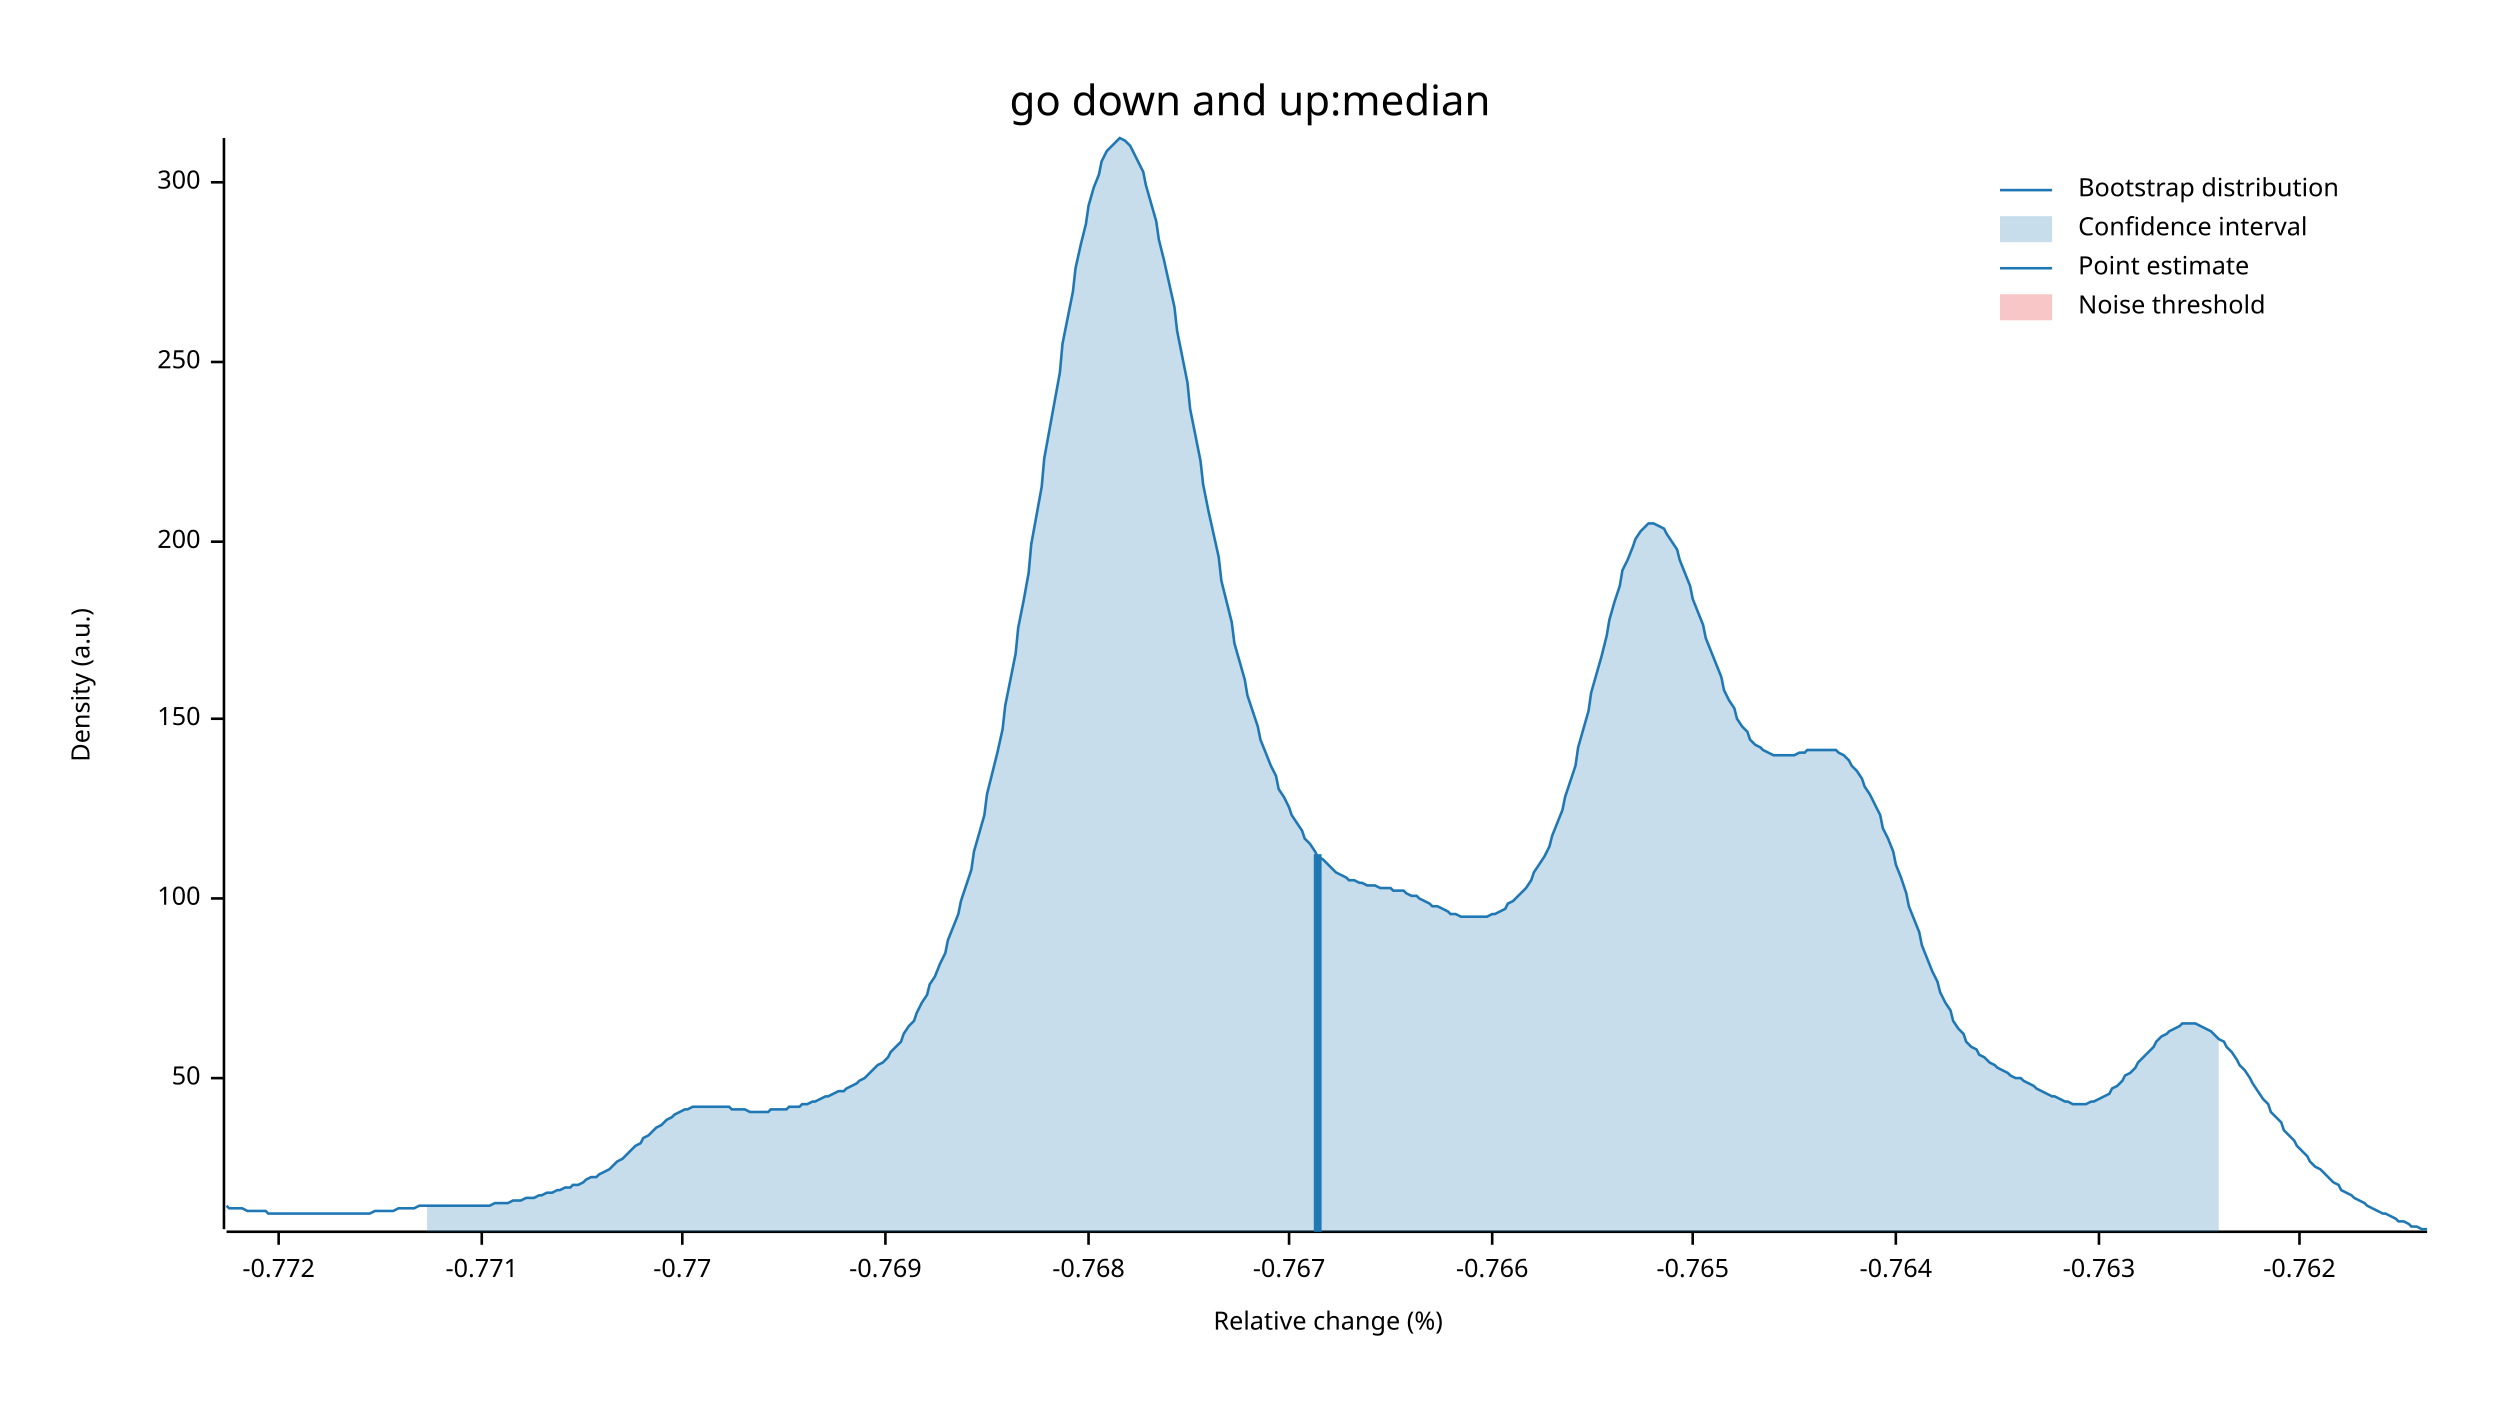
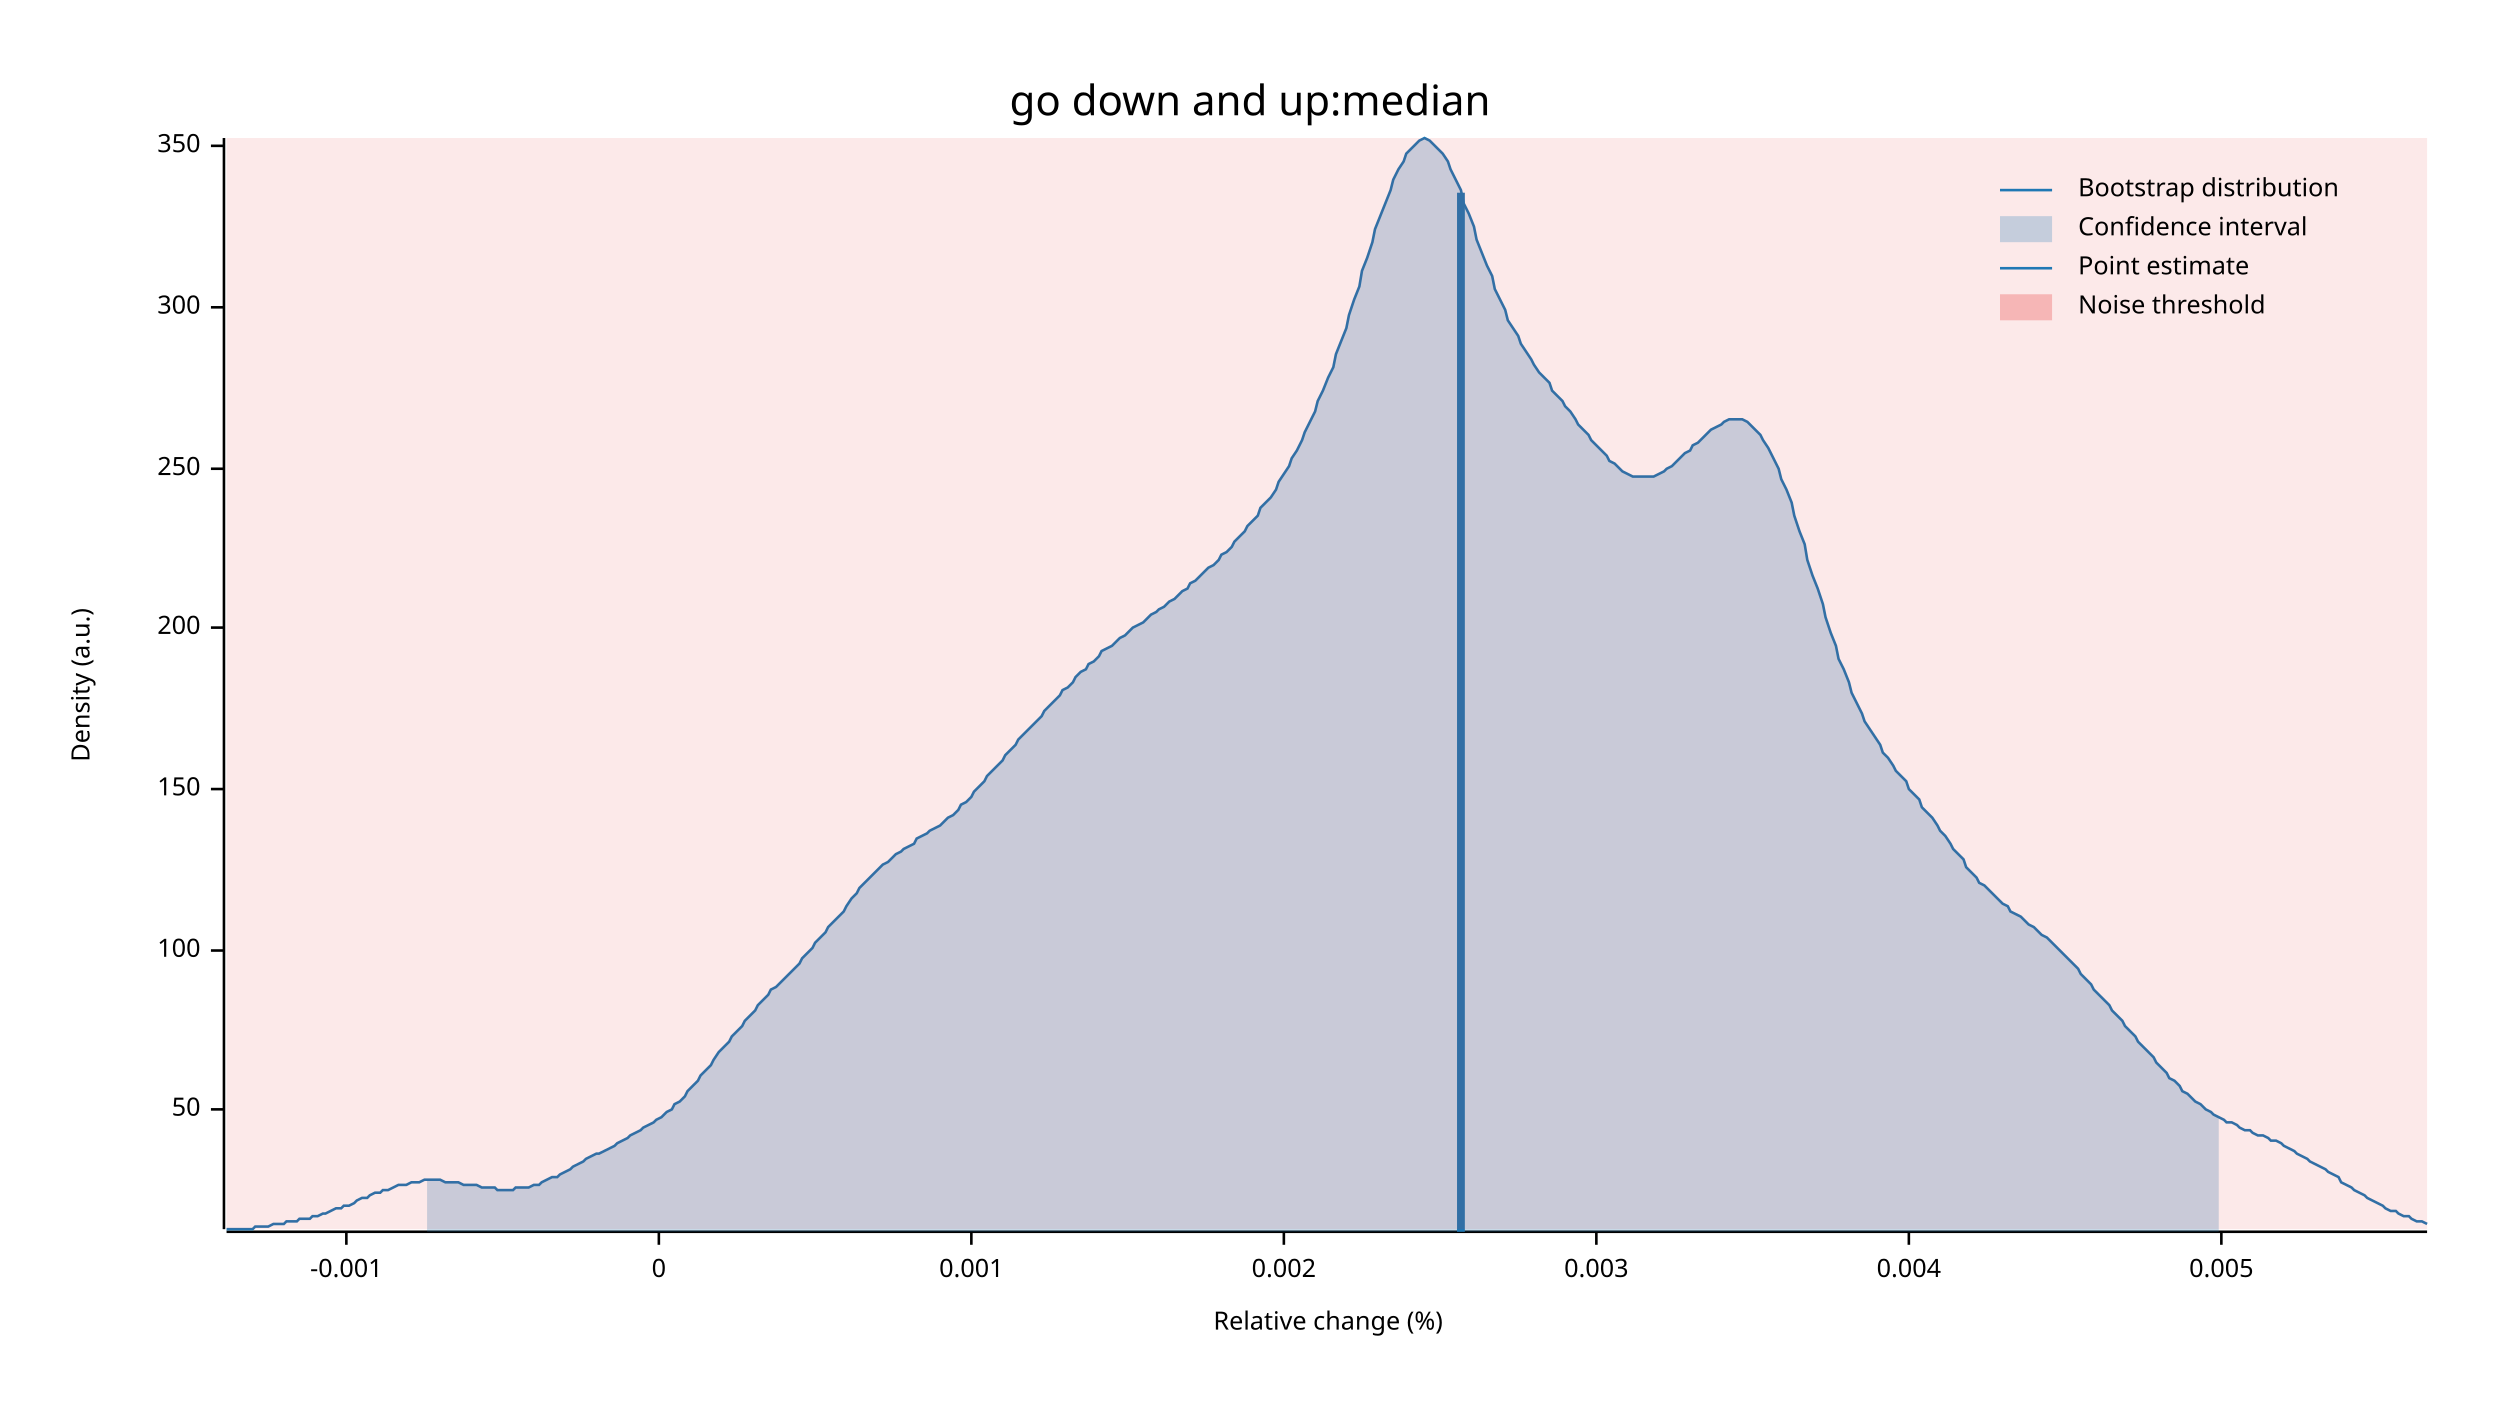
<svg xmlns="http://www.w3.org/2000/svg" width="960" height="540" viewBox="0 0 960 540">
  <text x="480" y="32" dy="0.76em" text-anchor="middle" font-family="sans-serif" font-size="16.129" opacity="1" fill="#000000">
go down and up:median
</text>
  <text x="27" y="263" dy="0.76em" text-anchor="middle" font-family="sans-serif" font-size="9.677" opacity="1" fill="#000000" transform="rotate(270, 27, 263)">
Density (a.u.)
</text>
  <text x="510" y="513" dy="-0.5ex" text-anchor="middle" font-family="sans-serif" font-size="9.677" opacity="1" fill="#000000">
Relative change (%)
</text>
  <polyline fill="none" opacity="1" stroke="#000000" stroke-width="1" points="86,53 86,472 " />
-   <text x="77" y="414" dy="0.5ex" text-anchor="end" font-family="sans-serif" font-size="9.677" opacity="1" fill="#000000">
+   <text x="77" y="426" dy="0.5ex" text-anchor="end" font-family="sans-serif" font-size="9.677" opacity="1" fill="#000000">
50
</text>
-   <polyline fill="none" opacity="1" stroke="#000000" stroke-width="1" points="81,414 86,414 " />
-   <text x="77" y="345" dy="0.5ex" text-anchor="end" font-family="sans-serif" font-size="9.677" opacity="1" fill="#000000">
+   <polyline fill="none" opacity="1" stroke="#000000" stroke-width="1" points="81,426 86,426 " />
+   <text x="77" y="365" dy="0.5ex" text-anchor="end" font-family="sans-serif" font-size="9.677" opacity="1" fill="#000000">
100
</text>
-   <polyline fill="none" opacity="1" stroke="#000000" stroke-width="1" points="81,345 86,345 " />
-   <text x="77" y="276" dy="0.5ex" text-anchor="end" font-family="sans-serif" font-size="9.677" opacity="1" fill="#000000">
+   <polyline fill="none" opacity="1" stroke="#000000" stroke-width="1" points="81,365 86,365 " />
+   <text x="77" y="303" dy="0.5ex" text-anchor="end" font-family="sans-serif" font-size="9.677" opacity="1" fill="#000000">
150
</text>
-   <polyline fill="none" opacity="1" stroke="#000000" stroke-width="1" points="81,276 86,276 " />
-   <text x="77" y="208" dy="0.5ex" text-anchor="end" font-family="sans-serif" font-size="9.677" opacity="1" fill="#000000">
+   <polyline fill="none" opacity="1" stroke="#000000" stroke-width="1" points="81,303 86,303 " />
+   <text x="77" y="241" dy="0.5ex" text-anchor="end" font-family="sans-serif" font-size="9.677" opacity="1" fill="#000000">
200
</text>
-   <polyline fill="none" opacity="1" stroke="#000000" stroke-width="1" points="81,208 86,208 " />
-   <text x="77" y="139" dy="0.5ex" text-anchor="end" font-family="sans-serif" font-size="9.677" opacity="1" fill="#000000">
+   <polyline fill="none" opacity="1" stroke="#000000" stroke-width="1" points="81,241 86,241 " />
+   <text x="77" y="180" dy="0.5ex" text-anchor="end" font-family="sans-serif" font-size="9.677" opacity="1" fill="#000000">
250
</text>
-   <polyline fill="none" opacity="1" stroke="#000000" stroke-width="1" points="81,139 86,139 " />
-   <text x="77" y="70" dy="0.5ex" text-anchor="end" font-family="sans-serif" font-size="9.677" opacity="1" fill="#000000">
+   <polyline fill="none" opacity="1" stroke="#000000" stroke-width="1" points="81,180 86,180 " />
+   <text x="77" y="118" dy="0.5ex" text-anchor="end" font-family="sans-serif" font-size="9.677" opacity="1" fill="#000000">
300
</text>
-   <polyline fill="none" opacity="1" stroke="#000000" stroke-width="1" points="81,70 86,70 " />
+   <polyline fill="none" opacity="1" stroke="#000000" stroke-width="1" points="81,118 86,118 " />
+   <text x="77" y="56" dy="0.5ex" text-anchor="end" font-family="sans-serif" font-size="9.677" opacity="1" fill="#000000">
+ 350
+ </text>
+   <polyline fill="none" opacity="1" stroke="#000000" stroke-width="1" points="81,56 86,56 " />
  <polyline fill="none" opacity="1" stroke="#000000" stroke-width="1" points="87,473 932,473 " />
-   <text x="107" y="483" dy="0.76em" text-anchor="middle" font-family="sans-serif" font-size="9.677" opacity="1" fill="#000000">
- -0.772
+   <text x="133" y="483" dy="0.76em" text-anchor="middle" font-family="sans-serif" font-size="9.677" opacity="1" fill="#000000">
+ -0.001
</text>
-   <polyline fill="none" opacity="1" stroke="#000000" stroke-width="1" points="107,473 107,478 " />
-   <text x="185" y="483" dy="0.76em" text-anchor="middle" font-family="sans-serif" font-size="9.677" opacity="1" fill="#000000">
- -0.771
+   <polyline fill="none" opacity="1" stroke="#000000" stroke-width="1" points="133,473 133,478 " />
+   <text x="253" y="483" dy="0.76em" text-anchor="middle" font-family="sans-serif" font-size="9.677" opacity="1" fill="#000000">
+ 0
</text>
-   <polyline fill="none" opacity="1" stroke="#000000" stroke-width="1" points="185,473 185,478 " />
-   <text x="262" y="483" dy="0.76em" text-anchor="middle" font-family="sans-serif" font-size="9.677" opacity="1" fill="#000000">
- -0.77
+   <polyline fill="none" opacity="1" stroke="#000000" stroke-width="1" points="253,473 253,478 " />
+   <text x="373" y="483" dy="0.76em" text-anchor="middle" font-family="sans-serif" font-size="9.677" opacity="1" fill="#000000">
+ 0.001
</text>
-   <polyline fill="none" opacity="1" stroke="#000000" stroke-width="1" points="262,473 262,478 " />
-   <text x="340" y="483" dy="0.76em" text-anchor="middle" font-family="sans-serif" font-size="9.677" opacity="1" fill="#000000">
- -0.769
+   <polyline fill="none" opacity="1" stroke="#000000" stroke-width="1" points="373,473 373,478 " />
+   <text x="493" y="483" dy="0.76em" text-anchor="middle" font-family="sans-serif" font-size="9.677" opacity="1" fill="#000000">
+ 0.002
</text>
-   <polyline fill="none" opacity="1" stroke="#000000" stroke-width="1" points="340,473 340,478 " />
-   <text x="418" y="483" dy="0.76em" text-anchor="middle" font-family="sans-serif" font-size="9.677" opacity="1" fill="#000000">
- -0.768
+   <polyline fill="none" opacity="1" stroke="#000000" stroke-width="1" points="493,473 493,478 " />
+   <text x="613" y="483" dy="0.76em" text-anchor="middle" font-family="sans-serif" font-size="9.677" opacity="1" fill="#000000">
+ 0.003
</text>
-   <polyline fill="none" opacity="1" stroke="#000000" stroke-width="1" points="418,473 418,478 " />
-   <text x="495" y="483" dy="0.76em" text-anchor="middle" font-family="sans-serif" font-size="9.677" opacity="1" fill="#000000">
- -0.767
+   <polyline fill="none" opacity="1" stroke="#000000" stroke-width="1" points="613,473 613,478 " />
+   <text x="733" y="483" dy="0.76em" text-anchor="middle" font-family="sans-serif" font-size="9.677" opacity="1" fill="#000000">
+ 0.004
</text>
-   <polyline fill="none" opacity="1" stroke="#000000" stroke-width="1" points="495,473 495,478 " />
-   <text x="573" y="483" dy="0.76em" text-anchor="middle" font-family="sans-serif" font-size="9.677" opacity="1" fill="#000000">
- -0.766
+   <polyline fill="none" opacity="1" stroke="#000000" stroke-width="1" points="733,473 733,478 " />
+   <text x="853" y="483" dy="0.76em" text-anchor="middle" font-family="sans-serif" font-size="9.677" opacity="1" fill="#000000">
+ 0.005
</text>
-   <polyline fill="none" opacity="1" stroke="#000000" stroke-width="1" points="573,473 573,478 " />
-   <text x="650" y="483" dy="0.76em" text-anchor="middle" font-family="sans-serif" font-size="9.677" opacity="1" fill="#000000">
- -0.765
- </text>
-   <polyline fill="none" opacity="1" stroke="#000000" stroke-width="1" points="650,473 650,478 " />
-   <text x="728" y="483" dy="0.76em" text-anchor="middle" font-family="sans-serif" font-size="9.677" opacity="1" fill="#000000">
- -0.764
- </text>
-   <polyline fill="none" opacity="1" stroke="#000000" stroke-width="1" points="728,473 728,478 " />
-   <text x="806" y="483" dy="0.76em" text-anchor="middle" font-family="sans-serif" font-size="9.677" opacity="1" fill="#000000">
- -0.763
- </text>
-   <polyline fill="none" opacity="1" stroke="#000000" stroke-width="1" points="806,473 806,478 " />
-   <text x="883" y="483" dy="0.76em" text-anchor="middle" font-family="sans-serif" font-size="9.677" opacity="1" fill="#000000">
- -0.762
- </text>
-   <polyline fill="none" opacity="1" stroke="#000000" stroke-width="1" points="883,473 883,478 " />
-   <polyline fill="none" opacity="1" stroke="#1F78B4" stroke-width="1" points="87,463 88,464 90,464 92,464 93,464 95,465 97,465 98,465 100,465 102,465 103,466 105,466 107,466 109,466 110,466 112,466 114,466 115,466 117,466 119,466 120,466 122,466 124,466 125,466 127,466 129,466 131,466 132,466 134,466 136,466 137,466 139,466 141,466 142,466 144,465 146,465 147,465 149,465 151,465 153,464 154,464 156,464 158,464 159,464 161,463 163,463 164,463 166,463 168,463 169,463 171,463 173,463 175,463 176,463 178,463 180,463 181,463 183,463 185,463 186,463 188,463 190,462 191,462 193,462 195,462 197,461 198,461 200,461 202,460 203,460 205,460 207,459 208,459 210,458 212,458 214,457 215,457 217,456 219,456 220,455 222,455 224,454 225,453 227,452 229,452 230,451 232,450 234,449 236,447 237,446 239,445 241,443 242,442 244,440 246,439 247,437 249,436 251,434 252,433 254,432 256,430 258,429 259,428 261,427 263,426 264,426 266,425 268,425 269,425 271,425 273,425 274,425 276,425 278,425 280,425 281,426 283,426 285,426 286,426 288,427 290,427 291,427 293,427 295,427 296,426 298,426 300,426 302,426 303,425 305,425 307,425 308,424 310,424 312,423 313,423 315,422 317,421 318,421 320,420 322,419 324,419 325,418 327,417 329,416 330,415 332,414 334,412 335,411 337,409 339,408 341,406 342,404 344,402 346,400 347,397 349,394 351,392 352,389 354,385 356,382 357,378 359,375 361,370 363,366 364,361 366,356 368,351 369,346 371,340 373,334 374,327 376,320 378,313 379,305 381,297 383,289 385,280 386,271 388,261 390,251 391,241 393,231 395,220 396,209 398,198 400,187 401,176 403,165 405,154 407,143 408,132 410,122 412,112 413,103 415,94 417,86 418,79 420,72 422,67 423,62 425,58 427,56 429,54 430,53 432,54 434,56 435,58 437,62 439,66 440,71 442,78 444,85 445,92 447,100 449,109 451,118 452,127 454,137 456,147 457,157 459,167 461,177 462,186 464,196 466,205 468,214 469,223 471,231 473,239 474,247 476,254 478,261 479,267 481,273 483,279 484,284 486,289 488,294 490,298 491,303 493,306 495,310 496,313 498,316 500,319 501,322 503,324 505,327 506,329 508,330 510,332 512,334 513,335 515,336 517,337 518,338 520,338 522,339 523,339 525,340 527,340 528,340 530,341 532,341 534,341 535,342 537,342 539,342 540,343 542,344 544,344 545,345 547,346 549,347 550,348 552,348 554,349 556,350 557,351 559,351 561,352 562,352 564,352 566,352 567,352 569,352 571,352 573,351 574,351 576,350 578,349 579,347 581,346 583,344 584,343 586,341 588,338 589,335 591,332 593,329 595,325 596,321 598,316 600,311 601,306 603,300 605,294 606,287 608,280 610,273 611,266 613,259 615,252 617,244 618,238 620,231 622,225 623,219 625,215 627,210 628,207 630,204 632,202 633,201 635,201 637,202 639,203 640,205 642,208 644,211 645,215 647,220 649,225 650,230 652,235 654,240 655,245 657,250 659,255 661,260 662,265 664,269 666,272 667,276 669,279 671,281 672,284 674,286 676,287 677,288 679,289 681,290 683,290 684,290 686,290 688,290 689,290 691,289 693,289 694,288 696,288 698,288 700,288 701,288 703,288 705,288 706,289 708,290 710,292 711,294 713,296 715,299 716,302 718,305 720,309 722,313 723,318 725,322 727,327 728,332 730,337 732,343 733,348 735,353 737,358 738,363 740,368 742,373 744,377 745,381 747,385 749,388 750,392 752,395 754,397 755,400 757,402 759,403 760,405 762,406 764,408 766,409 767,410 769,411 771,412 772,413 774,414 776,414 777,415 779,416 781,417 782,418 784,419 786,420 788,421 789,421 791,422 793,423 794,423 796,424 798,424 799,424 801,424 803,423 804,423 806,422 808,421 810,420 811,418 813,417 815,415 816,413 818,412 820,410 821,408 823,406 825,404 827,402 828,400 830,398 832,397 833,396 835,395 837,394 838,393 840,393 842,393 843,393 845,394 847,395 849,396 850,397 852,399 854,400 855,402 857,404 859,407 860,409 862,411 864,414 865,416 867,419 869,422 871,424 872,427 874,429 876,431 877,434 879,436 881,438 882,440 884,442 886,444 887,446 889,448 891,449 893,451 894,452 896,454 898,455 899,457 901,458 903,459 904,460 906,461 908,462 909,463 911,464 913,465 915,466 916,466 918,467 920,468 921,469 923,469 925,470 926,471 928,471 930,472 932,472 " />
-   <polygon opacity="0.25" fill="#1F78B4" points="164,463 166,463 168,463 169,463 171,463 173,463 175,463 176,463 178,463 180,463 181,463 183,463 185,463 186,463 188,463 190,462 191,462 193,462 195,462 197,461 198,461 200,461 202,460 203,460 205,460 207,459 208,459 210,458 212,458 214,457 215,457 217,456 219,456 220,455 222,455 224,454 225,453 227,452 229,452 230,451 232,450 234,449 236,447 237,446 239,445 241,443 242,442 244,440 246,439 247,437 249,436 251,434 252,433 254,432 256,430 258,429 259,428 261,427 263,426 264,426 266,425 268,425 269,425 271,425 273,425 274,425 276,425 278,425 280,425 281,426 283,426 285,426 286,426 288,427 290,427 291,427 293,427 295,427 296,426 298,426 300,426 302,426 303,425 305,425 307,425 308,424 310,424 312,423 313,423 315,422 317,421 318,421 320,420 322,419 324,419 325,418 327,417 329,416 330,415 332,414 334,412 335,411 337,409 339,408 341,406 342,404 344,402 346,400 347,397 349,394 351,392 352,389 354,385 356,382 357,378 359,375 361,370 363,366 364,361 366,356 368,351 369,346 371,340 373,334 374,327 376,320 378,313 379,305 381,297 383,289 385,280 386,271 388,261 390,251 391,241 393,231 395,220 396,209 398,198 400,187 401,176 403,165 405,154 407,143 408,132 410,122 412,112 413,103 415,94 417,86 418,79 420,72 422,67 423,62 425,58 427,56 429,54 430,53 432,54 434,56 435,58 437,62 439,66 440,71 442,78 444,85 445,92 447,100 449,109 451,118 452,127 454,137 456,147 457,157 459,167 461,177 462,186 464,196 466,205 468,214 469,223 471,231 473,239 474,247 476,254 478,261 479,267 481,273 483,279 484,284 486,289 488,294 490,298 491,303 493,306 495,310 496,313 498,316 500,319 501,322 503,324 505,327 506,329 508,330 510,332 512,334 513,335 515,336 517,337 518,338 520,338 522,339 523,339 525,340 527,340 528,340 530,341 532,341 534,341 535,342 537,342 539,342 540,343 542,344 544,344 545,345 547,346 549,347 550,348 552,348 554,349 556,350 557,351 559,351 561,352 562,352 564,352 566,352 567,352 569,352 571,352 573,351 574,351 576,350 578,349 579,347 581,346 583,344 584,343 586,341 588,338 589,335 591,332 593,329 595,325 596,321 598,316 600,311 601,306 603,300 605,294 606,287 608,280 610,273 611,266 613,259 615,252 617,244 618,238 620,231 622,225 623,219 625,215 627,210 628,207 630,204 632,202 633,201 635,201 637,202 639,203 640,205 642,208 644,211 645,215 647,220 649,225 650,230 652,235 654,240 655,245 657,250 659,255 661,260 662,265 664,269 666,272 667,276 669,279 671,281 672,284 674,286 676,287 677,288 679,289 681,290 683,290 684,290 686,290 688,290 689,290 691,289 693,289 694,288 696,288 698,288 700,288 701,288 703,288 705,288 706,289 708,290 710,292 711,294 713,296 715,299 716,302 718,305 720,309 722,313 723,318 725,322 727,327 728,332 730,337 732,343 733,348 735,353 737,358 738,363 740,368 742,373 744,377 745,381 747,385 749,388 750,392 752,395 754,397 755,400 757,402 759,403 760,405 762,406 764,408 766,409 767,410 769,411 771,412 772,413 774,414 776,414 777,415 779,416 781,417 782,418 784,419 786,420 788,421 789,421 791,422 793,423 794,423 796,424 798,424 799,424 801,424 803,423 804,423 806,422 808,421 810,420 811,418 813,417 815,415 816,413 818,412 820,410 821,408 823,406 825,404 827,402 828,400 830,398 832,397 833,396 835,395 837,394 838,393 840,393 842,393 843,393 845,394 847,395 849,396 850,397 852,399 852,473 164,473 " />
-   <polyline fill="none" opacity="1" stroke="#1F78B4" stroke-width="3" points="506,473 506,328 " />
-   <rect x="509" y="53" width="0" height="419" opacity="0.1" fill="#E31A1C" stroke="none" />
+   <polyline fill="none" opacity="1" stroke="#000000" stroke-width="1" points="853,473 853,478 " />
+   <polyline fill="none" opacity="1" stroke="#1F78B4" stroke-width="1" points="87,472 88,472 90,472 92,472 93,472 95,472 97,472 98,471 100,471 102,471 103,471 105,470 107,470 109,470 110,469 112,469 114,469 115,468 117,468 119,468 120,467 122,467 124,466 125,466 127,465 129,464 131,464 132,463 134,463 136,462 137,461 139,460 141,460 142,459 144,458 146,458 147,457 149,457 151,456 153,455 154,455 156,455 158,454 159,454 161,454 163,453 164,453 166,453 168,453 169,453 171,454 173,454 175,454 176,454 178,455 180,455 181,455 183,455 185,456 186,456 188,456 190,456 191,457 193,457 195,457 197,457 198,456 200,456 202,456 203,456 205,455 207,455 208,454 210,453 212,452 214,452 215,451 217,450 219,449 220,448 222,447 224,446 225,445 227,444 229,443 230,443 232,442 234,441 236,440 237,439 239,438 241,437 242,436 244,435 246,434 247,433 249,432 251,431 252,430 254,429 256,427 258,426 259,424 261,423 263,421 264,419 266,417 268,415 269,413 271,411 273,409 274,407 276,404 278,402 280,400 281,398 283,396 285,394 286,392 288,390 290,388 291,386 293,384 295,382 296,380 298,379 300,377 302,375 303,374 305,372 307,370 308,368 310,366 312,364 313,362 315,360 317,358 318,356 320,354 322,352 324,350 325,348 327,345 329,343 330,341 332,339 334,337 335,336 337,334 339,332 341,331 342,330 344,328 346,327 347,326 349,325 351,324 352,322 354,321 356,320 357,319 359,318 361,317 363,315 364,314 366,313 368,311 369,309 371,308 373,306 374,304 376,302 378,300 379,298 381,296 383,294 385,292 386,290 388,288 390,286 391,284 393,282 395,280 396,279 398,277 400,275 401,273 403,271 405,269 407,267 408,265 410,264 412,262 413,260 415,258 417,257 418,255 420,254 422,252 423,250 425,249 427,248 429,246 430,245 432,244 434,242 435,241 437,240 439,239 440,238 442,236 444,235 445,234 447,233 449,231 451,230 452,229 454,227 456,226 457,224 459,223 461,221 462,220 464,218 466,217 468,215 469,213 471,212 473,210 474,208 476,206 478,204 479,202 481,200 483,198 484,195 486,193 488,191 490,188 491,185 493,182 495,179 496,176 498,173 500,169 501,166 503,162 505,158 506,154 508,150 510,145 512,141 513,136 515,131 517,126 518,121 520,115 522,110 523,104 525,99 527,93 528,88 530,83 532,78 534,73 535,69 537,65 539,62 540,59 542,57 544,55 545,54 547,53 549,54 550,55 552,57 554,59 556,62 557,65 559,69 561,73 562,78 564,82 566,87 567,92 569,97 571,102 573,106 574,111 576,115 578,119 579,123 581,126 583,129 584,132 586,135 588,138 589,140 591,143 593,145 595,147 596,150 598,152 600,154 601,156 603,158 605,161 606,163 608,165 610,167 611,169 613,171 615,173 617,175 618,177 620,178 622,180 623,181 625,182 627,183 628,183 630,183 632,183 633,183 635,183 637,182 639,181 640,180 642,179 644,177 645,176 647,174 649,173 650,171 652,170 654,168 655,167 657,165 659,164 661,163 662,162 664,161 666,161 667,161 669,161 671,162 672,163 674,165 676,167 677,169 679,172 681,176 683,180 684,184 686,188 688,193 689,198 691,204 693,209 694,215 696,221 698,226 700,232 701,237 703,243 705,248 706,253 708,257 710,262 711,266 713,270 715,274 716,277 718,280 720,283 722,286 723,289 725,291 727,294 728,296 730,298 732,300 733,303 735,305 737,307 738,310 740,312 742,314 744,317 745,319 747,321 749,324 750,326 752,328 754,330 755,333 757,335 759,337 760,339 762,340 764,342 766,344 767,345 769,347 771,348 772,350 774,351 776,352 777,353 779,355 781,356 782,357 784,359 786,360 788,362 789,363 791,365 793,367 794,368 796,370 798,372 799,374 801,376 803,378 804,380 806,382 808,384 810,386 811,388 813,390 815,392 816,394 818,396 820,398 821,400 823,402 825,404 827,406 828,408 830,410 832,412 833,414 835,415 837,417 838,419 840,420 842,422 843,423 845,424 847,426 849,427 850,428 852,429 854,430 855,431 857,431 859,432 860,433 862,434 864,434 865,435 867,436 869,436 871,437 872,438 874,438 876,439 877,440 879,441 881,442 882,443 884,444 886,445 887,446 889,447 891,448 893,449 894,450 896,451 898,452 899,454 901,455 903,456 904,457 906,458 908,459 909,460 911,461 913,462 915,463 916,464 918,465 920,465 921,466 923,467 925,467 926,468 928,469 930,469 932,470 " />
+   <polygon opacity="0.25" fill="#1F78B4" points="164,453 166,453 168,453 169,453 171,454 173,454 175,454 176,454 178,455 180,455 181,455 183,455 185,456 186,456 188,456 190,456 191,457 193,457 195,457 197,457 198,456 200,456 202,456 203,456 205,455 207,455 208,454 210,453 212,452 214,452 215,451 217,450 219,449 220,448 222,447 224,446 225,445 227,444 229,443 230,443 232,442 234,441 236,440 237,439 239,438 241,437 242,436 244,435 246,434 247,433 249,432 251,431 252,430 254,429 256,427 258,426 259,424 261,423 263,421 264,419 266,417 268,415 269,413 271,411 273,409 274,407 276,404 278,402 280,400 281,398 283,396 285,394 286,392 288,390 290,388 291,386 293,384 295,382 296,380 298,379 300,377 302,375 303,374 305,372 307,370 308,368 310,366 312,364 313,362 315,360 317,358 318,356 320,354 322,352 324,350 325,348 327,345 329,343 330,341 332,339 334,337 335,336 337,334 339,332 341,331 342,330 344,328 346,327 347,326 349,325 351,324 352,322 354,321 356,320 357,319 359,318 361,317 363,315 364,314 366,313 368,311 369,309 371,308 373,306 374,304 376,302 378,300 379,298 381,296 383,294 385,292 386,290 388,288 390,286 391,284 393,282 395,280 396,279 398,277 400,275 401,273 403,271 405,269 407,267 408,265 410,264 412,262 413,260 415,258 417,257 418,255 420,254 422,252 423,250 425,249 427,248 429,246 430,245 432,244 434,242 435,241 437,240 439,239 440,238 442,236 444,235 445,234 447,233 449,231 451,230 452,229 454,227 456,226 457,224 459,223 461,221 462,220 464,218 466,217 468,215 469,213 471,212 473,210 474,208 476,206 478,204 479,202 481,200 483,198 484,195 486,193 488,191 490,188 491,185 493,182 495,179 496,176 498,173 500,169 501,166 503,162 505,158 506,154 508,150 510,145 512,141 513,136 515,131 517,126 518,121 520,115 522,110 523,104 525,99 527,93 528,88 530,83 532,78 534,73 535,69 537,65 539,62 540,59 542,57 544,55 545,54 547,53 549,54 550,55 552,57 554,59 556,62 557,65 559,69 561,73 562,78 564,82 566,87 567,92 569,97 571,102 573,106 574,111 576,115 578,119 579,123 581,126 583,129 584,132 586,135 588,138 589,140 591,143 593,145 595,147 596,150 598,152 600,154 601,156 603,158 605,161 606,163 608,165 610,167 611,169 613,171 615,173 617,175 618,177 620,178 622,180 623,181 625,182 627,183 628,183 630,183 632,183 633,183 635,183 637,182 639,181 640,180 642,179 644,177 645,176 647,174 649,173 650,171 652,170 654,168 655,167 657,165 659,164 661,163 662,162 664,161 666,161 667,161 669,161 671,162 672,163 674,165 676,167 677,169 679,172 681,176 683,180 684,184 686,188 688,193 689,198 691,204 693,209 694,215 696,221 698,226 700,232 701,237 703,243 705,248 706,253 708,257 710,262 711,266 713,270 715,274 716,277 718,280 720,283 722,286 723,289 725,291 727,294 728,296 730,298 732,300 733,303 735,305 737,307 738,310 740,312 742,314 744,317 745,319 747,321 749,324 750,326 752,328 754,330 755,333 757,335 759,337 760,339 762,340 764,342 766,344 767,345 769,347 771,348 772,350 774,351 776,352 777,353 779,355 781,356 782,357 784,359 786,360 788,362 789,363 791,365 793,367 794,368 796,370 798,372 799,374 801,376 803,378 804,380 806,382 808,384 810,386 811,388 813,390 815,392 816,394 818,396 820,398 821,400 823,402 825,404 827,406 828,408 830,410 832,412 833,414 835,415 837,417 838,419 840,420 842,422 843,423 845,424 847,426 849,427 850,428 852,429 852,473 164,473 " />
+   <polyline fill="none" opacity="1" stroke="#1F78B4" stroke-width="3" points="561,473 561,74 " />
+   <rect x="87" y="53" width="845" height="419" opacity="0.1" fill="#E31A1C" stroke="none" />
  <text x="798" y="68" dy="0.76em" text-anchor="start" font-family="sans-serif" font-size="9.677" opacity="1" fill="#000000">
Bootstrap distribution
</text>
  <text x="798" y="83" dy="0.76em" text-anchor="start" font-family="sans-serif" font-size="9.677" opacity="1" fill="#000000">
Confidence interval
</text>
  <text x="798" y="98" dy="0.76em" text-anchor="start" font-family="sans-serif" font-size="9.677" opacity="1" fill="#000000">
Point estimate
</text>
  <text x="798" y="113" dy="0.76em" text-anchor="start" font-family="sans-serif" font-size="9.677" opacity="1" fill="#000000">
Noise threshold
</text>
  <polyline fill="none" opacity="1" stroke="#1F78B4" stroke-width="1" points="768,73 788,73 " />
  <rect x="768" y="83" width="20" height="10" opacity="0.25" fill="#1F78B4" stroke="none" />
  <polyline fill="none" opacity="1" stroke="#1F78B4" stroke-width="1" points="768,103 788,103 " />
  <rect x="768" y="113" width="20" height="10" opacity="0.25" fill="#E31A1C" stroke="none" />
</svg>
